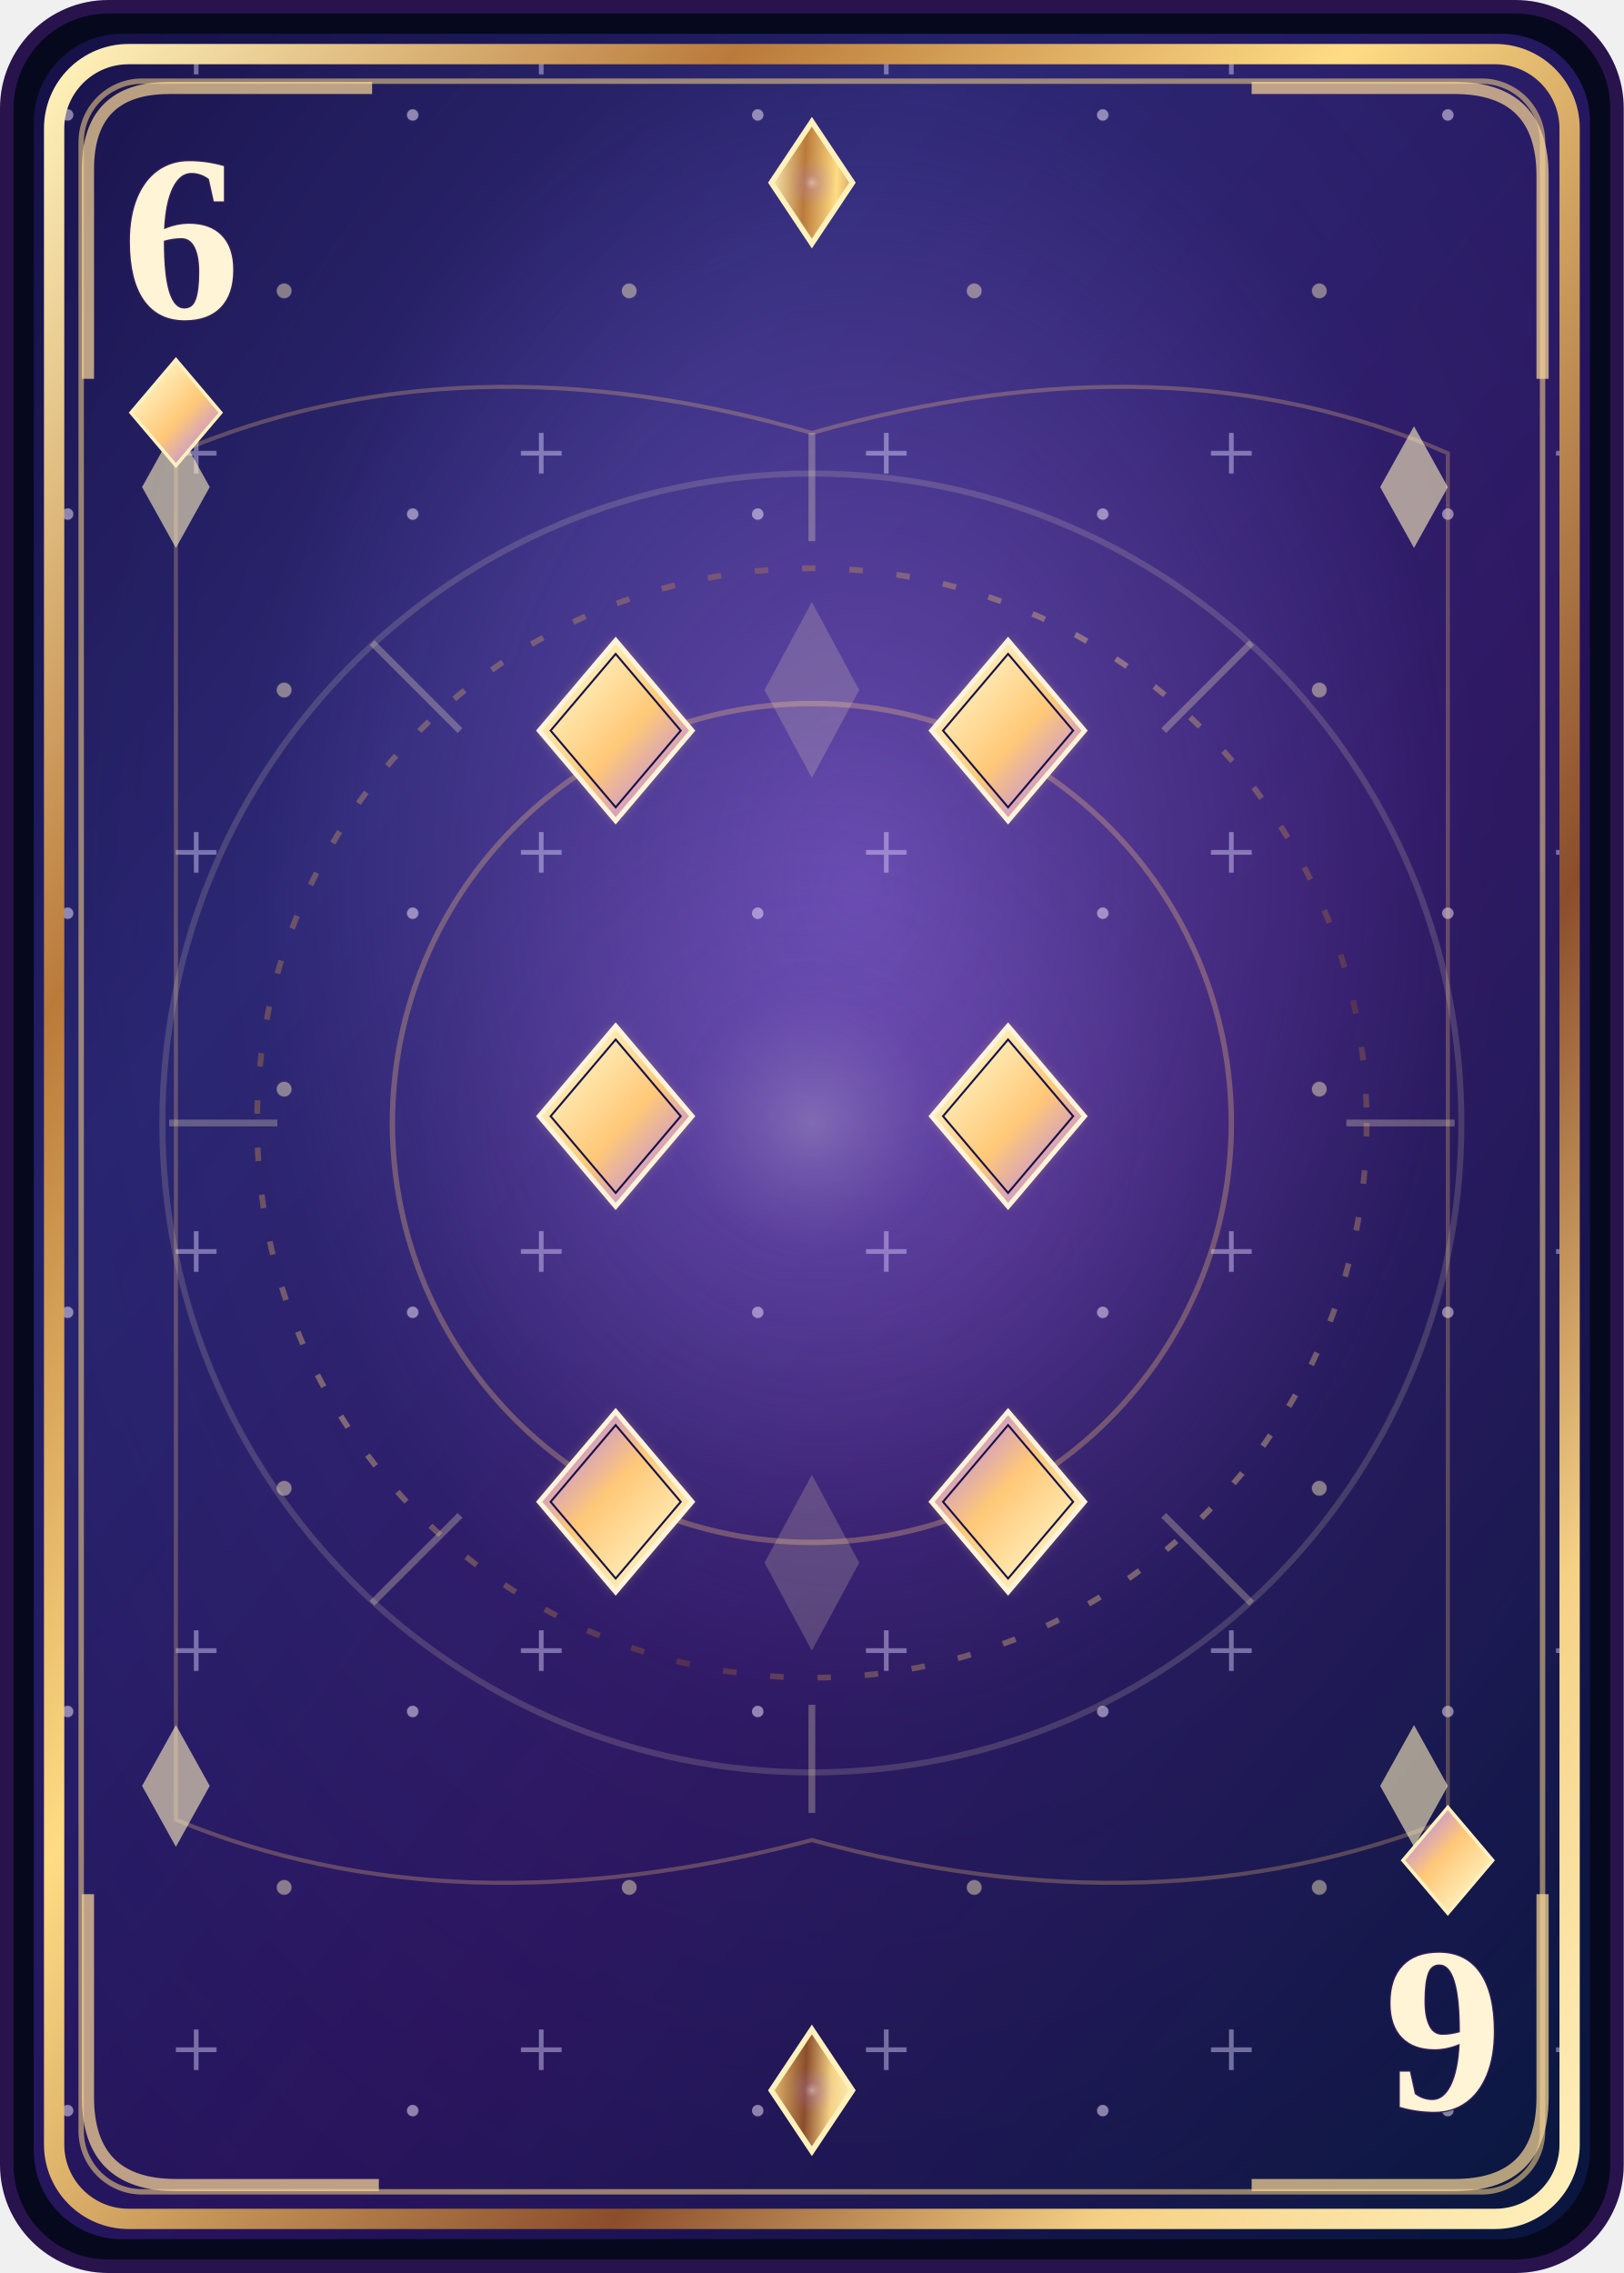
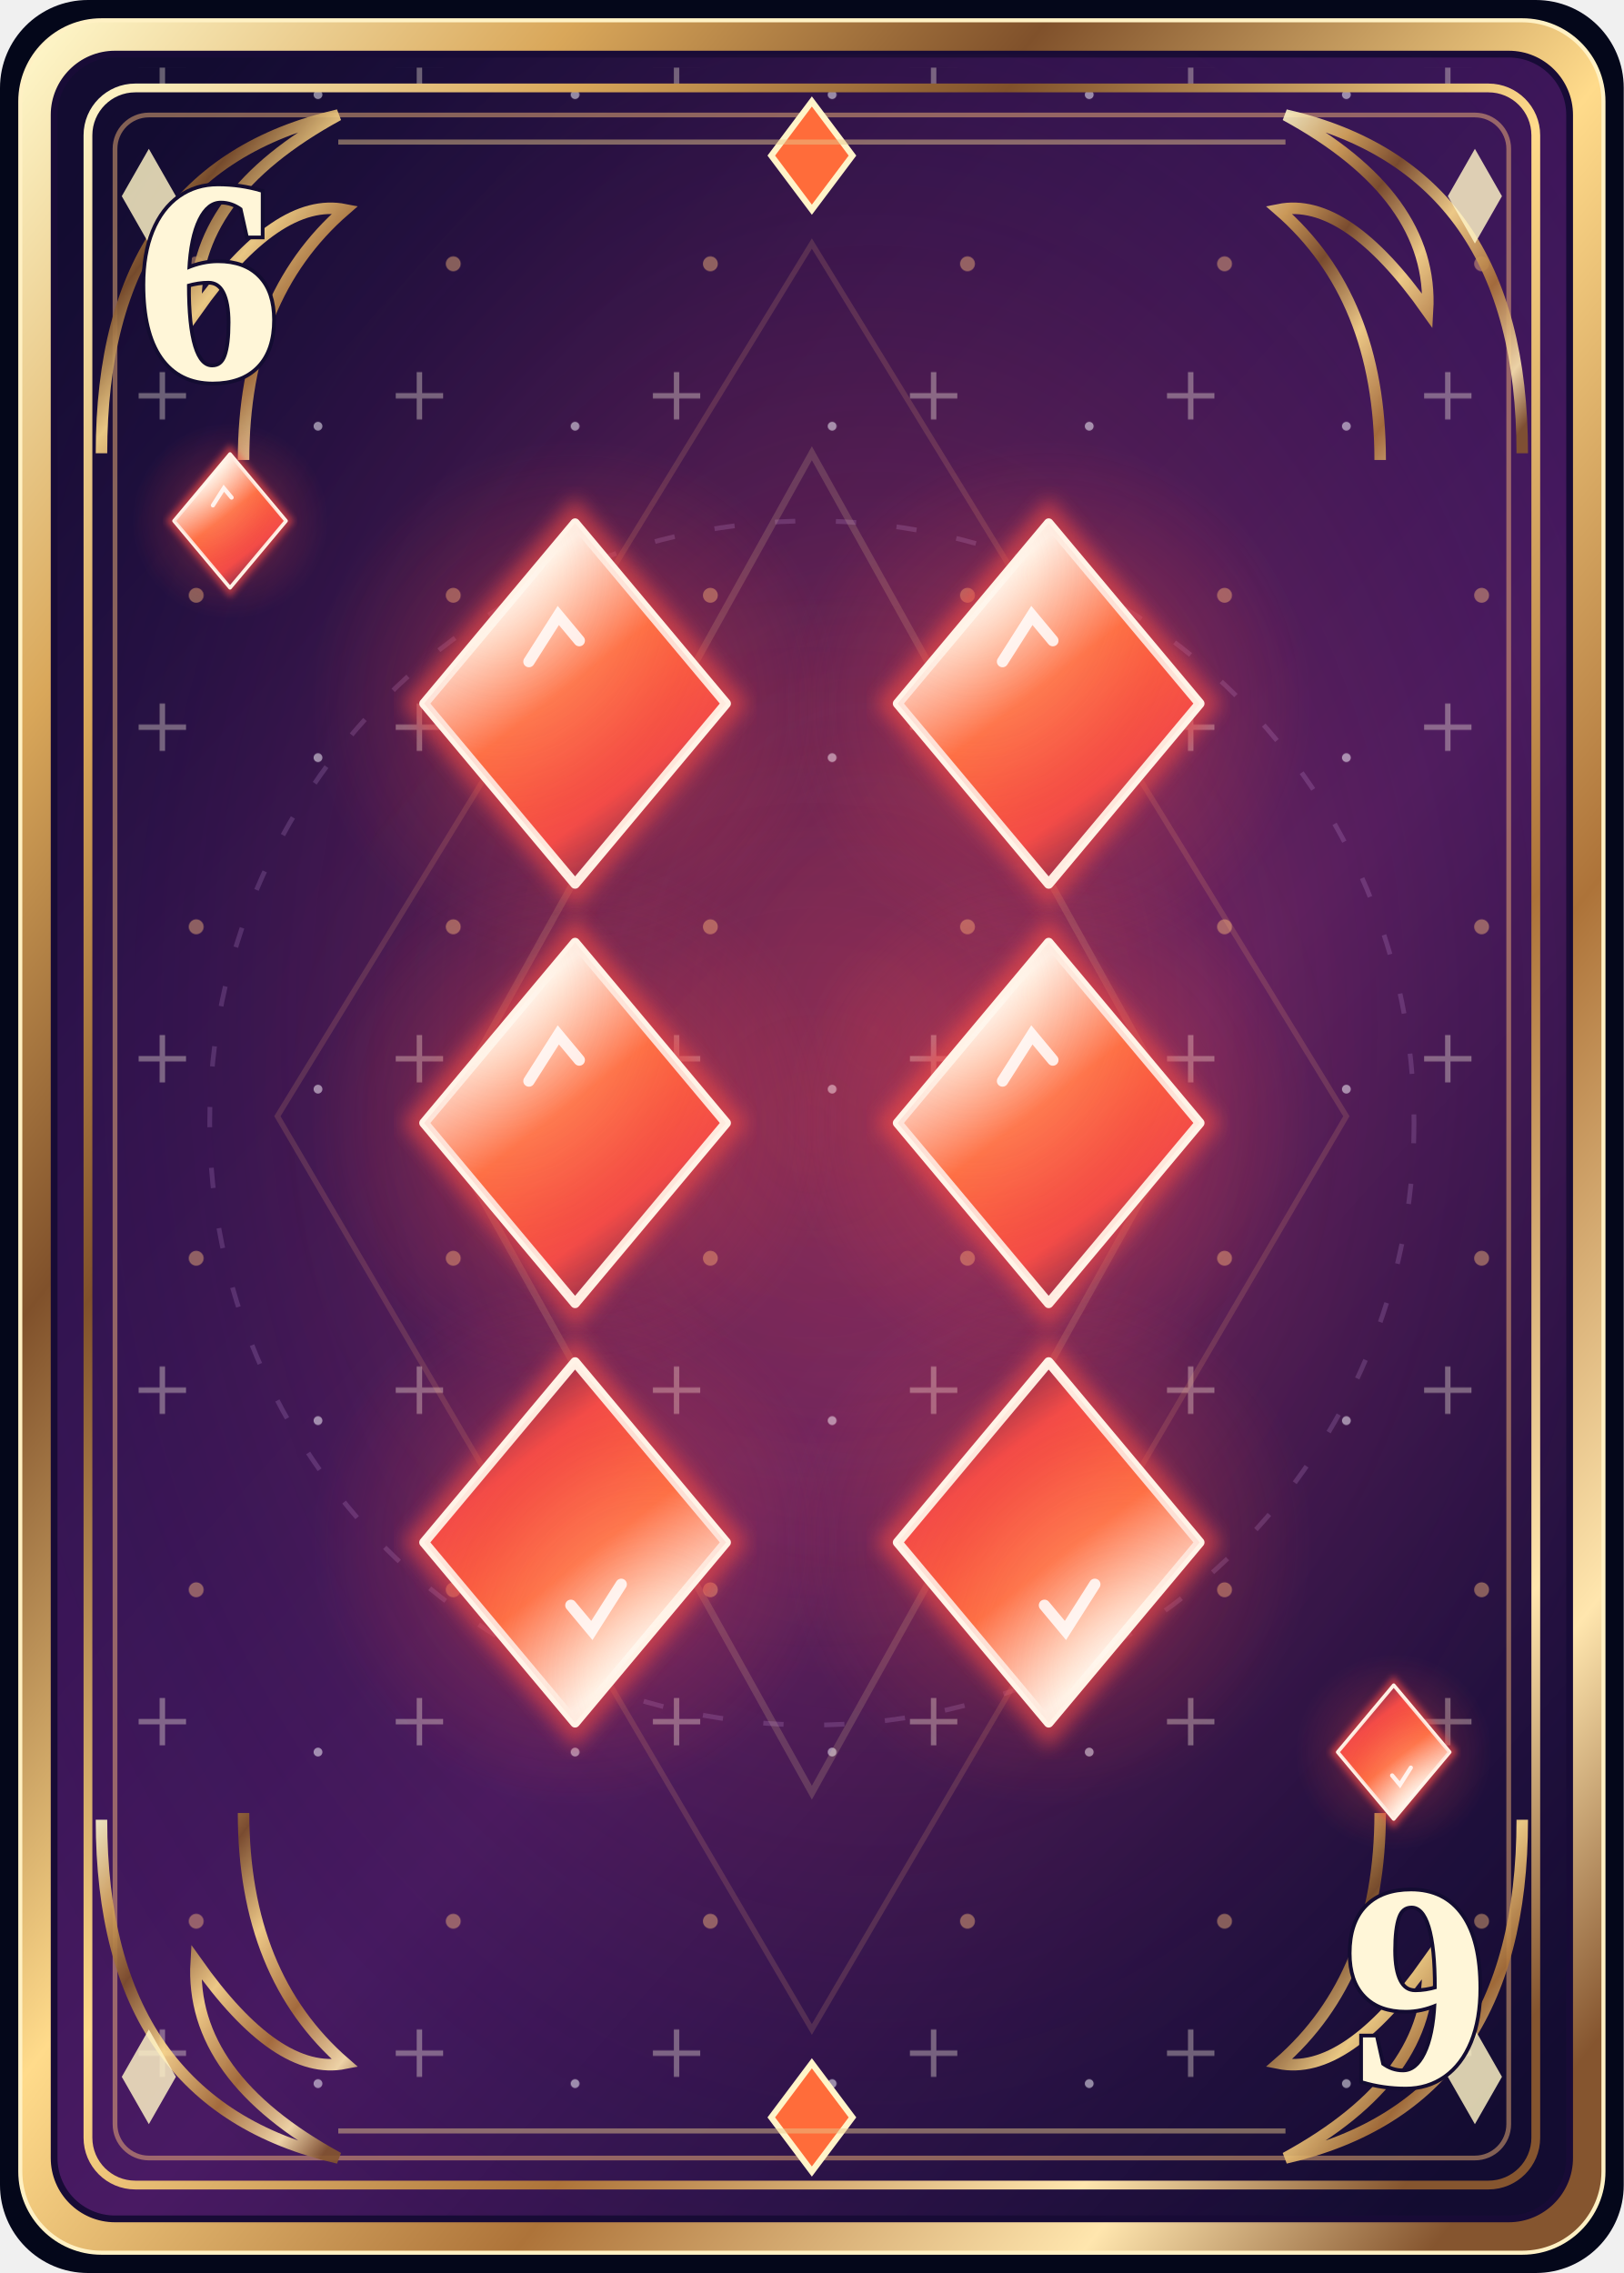
- <svg xmlns="http://www.w3.org/2000/svg" viewBox="0 0 240 336" width="240" height="336" role="img" aria-label="6 of Diamonds — Mystic Royale" data-card="D-6" data-rank="6" data-suit="D" data-theme="mystic-royale">
+ <svg xmlns="http://www.w3.org/2000/svg" viewBox="0 0 240 336" width="240" height="336" role="img" aria-label="6 of Diamonds — Mystic Royale Cinematic" data-theme="mystic-royale-cinematic" data-rank="6" data-suit="D" data-card="D-6">
  <defs>
-     <linearGradient id="paper" x1="0" y1="0" x2=".9" y2="1">
-       <stop stop-color="#151046" />
-       <stop offset=".30" stop-color="#222169" />
-       <stop offset=".63" stop-color="#26125a" />
-       <stop offset="1" stop-color="#0a1640" />
+     <linearGradient id="velvet" x1=".1" y1="0" x2=".9" y2="1">
+       <stop stop-color="#130c31" />
+       <stop offset=".25" stop-color="#30134f" />
+       <stop offset=".59" stop-color="#491a63" />
+       <stop offset="1" stop-color="#130c31" />
    </linearGradient>
-     <radialGradient id="nebula" cx=".53" cy=".38" r=".8">
-       <stop stop-color="#ac7cfc" stop-opacity=".48" />
-       <stop offset=".5" stop-color="#ac7cfc" stop-opacity=".07" />
-       <stop offset="1" stop-color="#ac7cfc" stop-opacity="0" />
+     <radialGradient id="aura" cx=".54" cy=".45" r=".68">
+       <stop stop-color="#f34b47" stop-opacity=".37" />
+       <stop offset=".33" stop-color="#f34b47" stop-opacity=".19" />
+       <stop offset=".8" stop-color="#130c31" stop-opacity=".06" />
+       <stop offset="1" stop-color="#130c31" stop-opacity="0" />
    </radialGradient>
-     <linearGradient id="gilt" x1="0" y1="0" x2="1" y2="1">
-       <stop stop-color="#fff3bb" />
-       <stop offset=".22" stop-color="#ba7a3a" />
-       <stop offset=".42" stop-color="#ffdc84" />
-       <stop offset=".69" stop-color="#8b4d2b" />
-       <stop offset=".85" stop-color="#f5d185" />
-       <stop offset="1" stop-color="#fff0bc" />
+     <linearGradient id="gold" x1="0" y1="0" x2=".9" y2="1">
+       <stop stop-color="#fff8cb" />
+       <stop offset=".17" stop-color="#d9a75a" />
+       <stop offset=".32" stop-color="#80512b" />
+       <stop offset=".51" stop-color="#ffdb8b" />
+       <stop offset=".71" stop-color="#ad7339" />
+       <stop offset=".89" stop-color="#ffe6ae" />
+       <stop offset="1" stop-color="#85552f" />
    </linearGradient>
-     <linearGradient id="pipFill" x1="0" y1="0" x2=".9" y2="1">
-       <stop stop-color="#fef8ff" />
-       <stop offset=".19" stop-color="#fff1be" />
-       <stop offset=".58" stop-color="#ffc878" />
-       <stop offset="1" stop-color="#ac7cfc" />
+     <linearGradient id="gem" x1=".21" y1="0" x2=".86" y2="1">
+       <stop stop-color="#fff" stop-opacity=".99" />
+       <stop offset=".16" stop-color="#fff3e7" />
+       <stop offset=".44" stop-color="#ff6c3a" />
+       <stop offset=".72" stop-color="#f34b47" />
+       <stop offset="1" stop-color="#30134f" />
    </linearGradient>
-     <radialGradient id="orb">
-       <stop stop-color="#f9ebff" stop-opacity=".7" />
-       <stop offset=".33" stop-color="#ac7cfc" stop-opacity=".33" />
-       <stop offset="1" stop-color="#ac7cfc" stop-opacity="0" />
+     <radialGradient id="gemshine" cx=".25" cy=".14" r=".92">
+       <stop stop-color="#ffffff" stop-opacity=".91" />
+       <stop offset=".21" stop-color="#fff3e7" stop-opacity=".46" />
+       <stop offset=".72" stop-color="#f34b47" stop-opacity=".23" />
+       <stop offset="1" stop-color="#f34b47" stop-opacity="0" />
    </radialGradient>
-     <linearGradient id="silk" x1="0" y1="0" x2="1" y2="1">
-       <stop stop-color="#fff1be" />
-       <stop offset=".25" stop-color="#222169" />
-       <stop offset=".6" stop-color="#0a1640" />
-       <stop offset="1" stop-color="#ac7cfc" />
-     </linearGradient>
-     <linearGradient id="face" x1=".27" y1="0" x2=".8" y2="1">
-       <stop stop-color="#ffe8bf" />
-       <stop offset=".37" stop-color="#d49c87" />
-       <stop offset="1" stop-color="#795069" />
-     </linearGradient>
-     <filter id="halo" x="-80%" y="-80%" width="260%" height="260%">
-       <feGaussianBlur stdDeviation="2.6" />
+     <radialGradient id="halo" cx=".5" cy=".5" r=".5">
+       <stop stop-color="#f34b47" stop-opacity=".75" />
+       <stop offset=".65" stop-color="#f34b47" stop-opacity=".21" />
+       <stop offset="1" stop-color="#f34b47" stop-opacity="0" />
+     </radialGradient>
+     <filter id="blur">
+       <feGaussianBlur stdDeviation="5" />
    </filter>
-     <pattern id="stars" width="51" height="59" patternUnits="userSpaceOnUse">
-       <circle cx="10" cy="17" r=".85" fill="#f9edff" opacity=".5" />
-       <circle cx="42" cy="43" r="1.1" fill="#fff1be" opacity=".45" />
-       <path d="M29 5v6m-3-3h6" stroke="#ddd6ff" stroke-width=".7" opacity=".45" />
+     <filter id="soft">
+       <feGaussianBlur stdDeviation="2.2" />
+     </filter>
+     <pattern id="stars" width="38" height="49" patternUnits="userSpaceOnUse">
+       <circle cx="9" cy="14" r=".65" fill="#faf8ff" opacity=".52" />
+       <circle cx="29" cy="39" r="1.1" fill="#ffbf7d" opacity=".44" />
+       <path d="M24 6v7m-3.5-3.5h7" stroke="#fff7e4" stroke-width=".8" opacity=".35" />
    </pattern>
-     <path id="glyph" d="M0 -46 L39 0 L0 46 L-39 0Z" />
+     <path id="suit" d="M0 -43 L36 0 L0 43 L-36 0Z" />
+     <clipPath id="portraitClip">
+       <path d="M53 107Q120 60 187 107V226Q120 267 53 226Z" />
+     </clipPath>
  </defs>
-   <rect x="1" y="1" width="238" height="334" rx="15" fill="#06091d" stroke="#29134d" stroke-width="2" />
-   <rect x="5" y="5" width="230" height="326" rx="13" fill="url(#paper)" />
-   <rect x="8" y="8" width="224" height="320" rx="11" fill="url(#nebula)" />
-   <rect x="8" y="8" width="224" height="320" rx="11" fill="url(#stars)" />
-   <path d="M26 67Q68 49 120 64Q173 49 214 67V269Q171 286 120 272Q67 286 26 269Z" fill="none" stroke="#ffc878" stroke-width=".6" opacity=".27" />
-   <circle cx="120" cy="166" r="96" fill="none" stroke="#fff1be" stroke-width=".9" opacity=".16" />
-   <circle cx="120" cy="166" r="82" fill="none" stroke="url(#gilt)" stroke-width=".85" opacity=".39" stroke-dasharray="2 5" />
-   <path d="M120 64v16m0 172v16m-95-102h16m158 0h16M55 95l13 13m104 116 13 13M185 95l-13 13M68 224l-13 13" stroke="#fff1be" opacity=".28" stroke-width="1" />
-   <rect x="8" y="8" width="224" height="320" rx="11" fill="none" stroke="url(#gilt)" stroke-width="3" />
-   <rect x="12" y="12" width="216" height="312" rx="9" fill="none" stroke="#e8c882" stroke-opacity=".6" stroke-width=".8" />
-   <path d="M13 56V25Q13 13 25 13H55M185 13h30q13 0 13 13v30M13 280v30q0 13 13 13h30M185 323h30q13 0 13-13v-30" stroke="#f7d596" stroke-width="1.8" fill="none" opacity=".72" />
-   <path d="M21 72l5-9 5 9-5 9Z M214 72l-5-9-5 9 5 9Z M21 264l5-9 5 9-5 9Z M214 264l-5-9-5 9 5 9Z" fill="#fff1be" opacity=".6" />
-   <path d="M120 18l6 9-6 9-6-9Z M120 300l6 9-6 9-6-9Z" fill="url(#gilt)" stroke="#fff1bc" stroke-width=".8" />
-   <g opacity=".6">
-     <circle cx="120" cy="27" r="3.5" fill="url(#orb)" />
-     <circle cx="120" cy="309" r="3.5" fill="url(#orb)" />
+   <rect width="240" height="336" rx="13" fill="#04071a" />
+   <rect x="3" y="3" width="234" height="330" rx="12" fill="url(#gold)" stroke="#fff1c4" stroke-width=".6" />
+   <rect x="8" y="8" width="224" height="320" rx="9" fill="url(#velvet)" stroke="#180b36" stroke-width="1" />
+   <rect x="8" y="8" width="224" height="320" rx="9" fill="url(#aura)" />
+   <rect x="10" y="10" width="220" height="316" rx="7" fill="url(#stars)" />
+   <rect x="13" y="13" width="214" height="310" rx="7" fill="none" stroke="url(#gold)" stroke-width="1.3" />
+   <rect x="17" y="17" width="206" height="302" rx="5" fill="none" stroke="#ffbf7d" stroke-opacity=".47" stroke-width=".7" />
+   <path d="M120 36L199 165L120 300L41 165Z" fill="none" stroke="#ffbf7d" stroke-opacity=".15" stroke-width=".8" />
+   <path d="M120 67L175 166L120 265L65 166Z" fill="none" stroke="#f4d99e" stroke-opacity=".17" stroke-width="1" />
+   <g stroke="url(#gold)" stroke-width="1.7" fill="none" opacity=".9">
+     <path d="M15 67Q15 25 50 17Q28 29 29 46Q41 29 51 31Q36 44 36 68" />
+     <path d="M225 67Q225 25 190 17Q212 29 211 46Q199 29 189 31Q204 44 204 68" />
+     <path d="M15 269Q15 311 50 319Q28 307 29 290Q41 307 51 305Q36 292 36 268" />
+     <path d="M225 269Q225 311 190 319Q212 307 211 290Q199 307 189 305Q204 292 204 268" />
  </g>
-   <circle cx="120" cy="166" r="59" fill="url(#orb)" opacity=".38" />
-   <circle cx="120" cy="166" r="62" fill="none" stroke="#ffc878" stroke-width=".8" opacity=".3" />
-   <path d="M120 89l7 13-7 13-7-13Z M120 218l7 13-7 13-7-13Z" fill="#fff1be" opacity=".19" />
-   <g transform="translate(91 108) rotate(0) scale(0.29)">
-     <use href="#glyph" fill="#ffc878" opacity=".42" filter="url(#halo)" />
-     <use href="#glyph" fill="url(#pipFill)" stroke="#fff4da" stroke-width="2.4" />
-     <use href="#glyph" fill="none" stroke="#191149" stroke-width="1.2" transform="scale(.85)" />
+   <g fill="#fff4c7" opacity=".83">
+     <path d="M22 22l4 7-4 7-4-7Z M218 22l4 7-4 7-4-7Z M22 314l4-7-4-7-4 7Z M218 314l4-7-4-7-4 7Z" />
  </g>
-   <g transform="translate(149 108) rotate(0) scale(0.29)">
-     <use href="#glyph" fill="#ffc878" opacity=".42" filter="url(#halo)" />
-     <use href="#glyph" fill="url(#pipFill)" stroke="#fff4da" stroke-width="2.4" />
-     <use href="#glyph" fill="none" stroke="#191149" stroke-width="1.2" transform="scale(.85)" />
+   <path d="M120 15l6 8-6 8-6-8Z M120 321l6-8-6-8-6 8Z" fill="#ff6c3a" stroke="#fff4c9" stroke-width=".9" />
+   <path d="M50 21h140M50 315h140" stroke="#e9c88b" stroke-width=".75" opacity=".48" />
+   <circle cx="120" cy="166" r="83" fill="url(#halo)" opacity=".15" />
+   <circle cx="120" cy="166" r="89" fill="none" stroke="#e9b5fd" stroke-width=".7" opacity=".17" stroke-dasharray="3 6" />
+   <g transform="translate(85 104) rotate(0) scale(0.62)" class="royal-pip">
+     <circle r="63" fill="url(#halo)" opacity=".6" />
+     <use href="#suit" fill="#f34b47" opacity=".62" filter="url(#soft)" stroke="#f34b47" stroke-width="8" />
+     <use href="#suit" fill="url(#gem)" stroke="#fff3e7" stroke-width="2.3" stroke-linejoin="round" />
+     <use href="#suit" fill="url(#gemshine)" opacity=".56" />
+     <path d="M-11 -10L-4 -21 L1 -15" fill="none" stroke="#fff" stroke-width="2.7" opacity=".83" stroke-linecap="round" />
  </g>
-   <g transform="translate(91 165) rotate(0) scale(0.29)">
-     <use href="#glyph" fill="#ffc878" opacity=".42" filter="url(#halo)" />
-     <use href="#glyph" fill="url(#pipFill)" stroke="#fff4da" stroke-width="2.4" />
-     <use href="#glyph" fill="none" stroke="#191149" stroke-width="1.2" transform="scale(.85)" />
+   <g transform="translate(155 104) rotate(0) scale(0.62)" class="royal-pip">
+     <circle r="63" fill="url(#halo)" opacity=".6" />
+     <use href="#suit" fill="#f34b47" opacity=".62" filter="url(#soft)" stroke="#f34b47" stroke-width="8" />
+     <use href="#suit" fill="url(#gem)" stroke="#fff3e7" stroke-width="2.3" stroke-linejoin="round" />
+     <use href="#suit" fill="url(#gemshine)" opacity=".56" />
+     <path d="M-11 -10L-4 -21 L1 -15" fill="none" stroke="#fff" stroke-width="2.7" opacity=".83" stroke-linecap="round" />
  </g>
-   <g transform="translate(149 165) rotate(0) scale(0.29)">
-     <use href="#glyph" fill="#ffc878" opacity=".42" filter="url(#halo)" />
-     <use href="#glyph" fill="url(#pipFill)" stroke="#fff4da" stroke-width="2.4" />
-     <use href="#glyph" fill="none" stroke="#191149" stroke-width="1.2" transform="scale(.85)" />
+   <g transform="translate(85 166) rotate(0) scale(0.62)" class="royal-pip">
+     <circle r="63" fill="url(#halo)" opacity=".6" />
+     <use href="#suit" fill="#f34b47" opacity=".62" filter="url(#soft)" stroke="#f34b47" stroke-width="8" />
+     <use href="#suit" fill="url(#gem)" stroke="#fff3e7" stroke-width="2.3" stroke-linejoin="round" />
+     <use href="#suit" fill="url(#gemshine)" opacity=".56" />
+     <path d="M-11 -10L-4 -21 L1 -15" fill="none" stroke="#fff" stroke-width="2.7" opacity=".83" stroke-linecap="round" />
  </g>
-   <g transform="translate(91 222) rotate(180) scale(0.29)">
-     <use href="#glyph" fill="#ffc878" opacity=".42" filter="url(#halo)" />
-     <use href="#glyph" fill="url(#pipFill)" stroke="#fff4da" stroke-width="2.4" />
-     <use href="#glyph" fill="none" stroke="#191149" stroke-width="1.2" transform="scale(.85)" />
+   <g transform="translate(155 166) rotate(0) scale(0.62)" class="royal-pip">
+     <circle r="63" fill="url(#halo)" opacity=".6" />
+     <use href="#suit" fill="#f34b47" opacity=".62" filter="url(#soft)" stroke="#f34b47" stroke-width="8" />
+     <use href="#suit" fill="url(#gem)" stroke="#fff3e7" stroke-width="2.3" stroke-linejoin="round" />
+     <use href="#suit" fill="url(#gemshine)" opacity=".56" />
+     <path d="M-11 -10L-4 -21 L1 -15" fill="none" stroke="#fff" stroke-width="2.7" opacity=".83" stroke-linecap="round" />
  </g>
-   <g transform="translate(149 222) rotate(180) scale(0.29)">
-     <use href="#glyph" fill="#ffc878" opacity=".42" filter="url(#halo)" />
-     <use href="#glyph" fill="url(#pipFill)" stroke="#fff4da" stroke-width="2.4" />
-     <use href="#glyph" fill="none" stroke="#191149" stroke-width="1.2" transform="scale(.85)" />
+   <g transform="translate(85 228) rotate(180) scale(0.62)" class="royal-pip">
+     <circle r="63" fill="url(#halo)" opacity=".6" />
+     <use href="#suit" fill="#f34b47" opacity=".62" filter="url(#soft)" stroke="#f34b47" stroke-width="8" />
+     <use href="#suit" fill="url(#gem)" stroke="#fff3e7" stroke-width="2.3" stroke-linejoin="round" />
+     <use href="#suit" fill="url(#gemshine)" opacity=".56" />
+     <path d="M-11 -10L-4 -21 L1 -15" fill="none" stroke="#fff" stroke-width="2.7" opacity=".83" stroke-linecap="round" />
+   </g>
+   <g transform="translate(155 228) rotate(180) scale(0.62)" class="royal-pip">
+     <circle r="63" fill="url(#halo)" opacity=".6" />
+     <use href="#suit" fill="#f34b47" opacity=".62" filter="url(#soft)" stroke="#f34b47" stroke-width="8" />
+     <use href="#suit" fill="url(#gem)" stroke="#fff3e7" stroke-width="2.3" stroke-linejoin="round" />
+     <use href="#suit" fill="url(#gemshine)" opacity=".56" />
+     <path d="M-11 -10L-4 -21 L1 -15" fill="none" stroke="#fff" stroke-width="2.7" opacity=".83" stroke-linecap="round" />
  </g>
  <g>
-     <text x="18" y="47" font-family="Georgia,Times New Roman,serif" font-size="35" font-weight="700" fill="#fff4d5" stroke="#36205d" stroke-width=".35" paint-order="stroke" letter-spacing="-1.5">6</text>
-     <use href="#glyph" transform="translate(26 61) scale(.17)" fill="url(#pipFill)" stroke="#fff1be" stroke-width="3" />
+     <text x="20" y="56" font-family="Georgia,Times New Roman,serif" font-size="43" font-weight="bold" fill="#fff6d8" stroke="#130c31" stroke-width="1.1" paint-order="stroke">6</text>
+     <g transform="translate(34 77) rotate(0) scale(0.23)" class="royal-pip">
+       <circle r="63" fill="url(#halo)" opacity=".6" />
+       <use href="#suit" fill="#f34b47" opacity=".62" filter="url(#soft)" stroke="#f34b47" stroke-width="8" />
+       <use href="#suit" fill="url(#gem)" stroke="#fff3e7" stroke-width="2.3" stroke-linejoin="round" />
+       <use href="#suit" fill="url(#gemshine)" opacity=".56" />
+       <path d="M-11 -10L-4 -21 L1 -15" fill="none" stroke="#fff" stroke-width="2.7" opacity=".83" stroke-linecap="round" />
+     </g>
  </g>
  <g transform="translate(240 336) rotate(180)">
-     <g>
-       <text x="18" y="47" font-family="Georgia,Times New Roman,serif" font-size="35" font-weight="700" fill="#fff4d5" stroke="#36205d" stroke-width=".35" paint-order="stroke" letter-spacing="-1.5">6</text>
-       <use href="#glyph" transform="translate(26 61) scale(.17)" fill="url(#pipFill)" stroke="#fff1be" stroke-width="3" />
+     <text x="20" y="56" font-family="Georgia,Times New Roman,serif" font-size="43" font-weight="bold" fill="#fff6d8" stroke="#130c31" stroke-width="1.1" paint-order="stroke">6</text>
+     <g transform="translate(34 77) rotate(0) scale(0.23)" class="royal-pip">
+       <circle r="63" fill="url(#halo)" opacity=".6" />
+       <use href="#suit" fill="#f34b47" opacity=".62" filter="url(#soft)" stroke="#f34b47" stroke-width="8" />
+       <use href="#suit" fill="url(#gem)" stroke="#fff3e7" stroke-width="2.3" stroke-linejoin="round" />
+       <use href="#suit" fill="url(#gemshine)" opacity=".56" />
+       <path d="M-11 -10L-4 -21 L1 -15" fill="none" stroke="#fff" stroke-width="2.7" opacity=".83" stroke-linecap="round" />
    </g>
  </g>
</svg>
